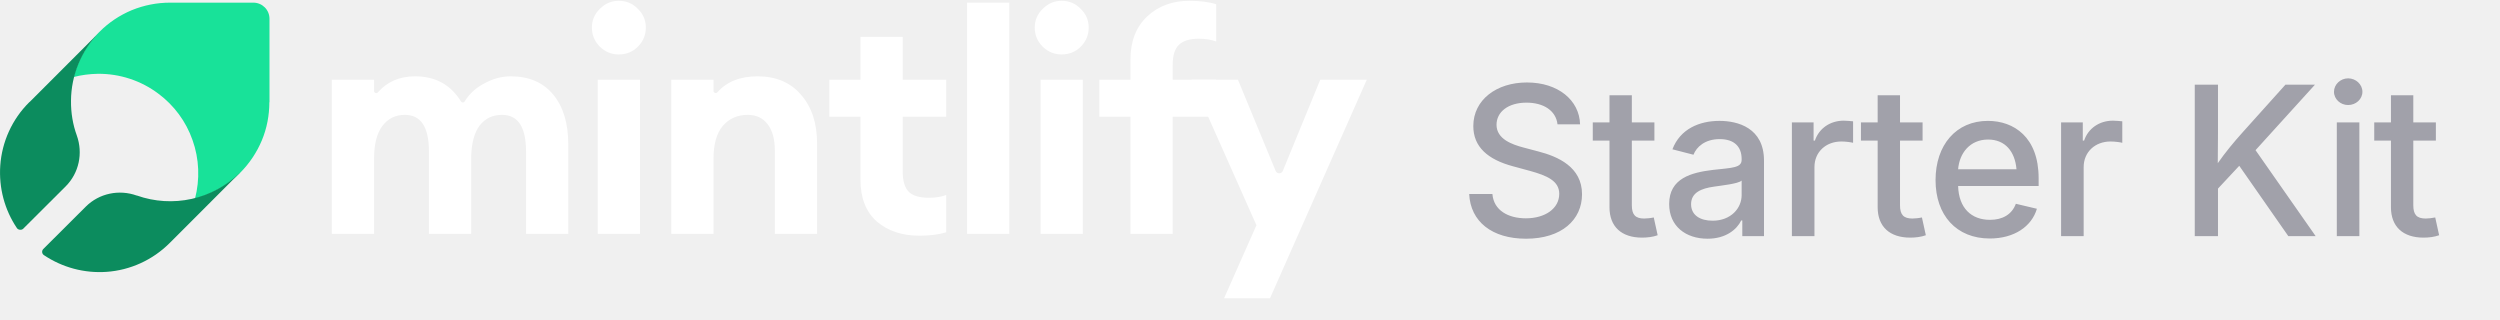
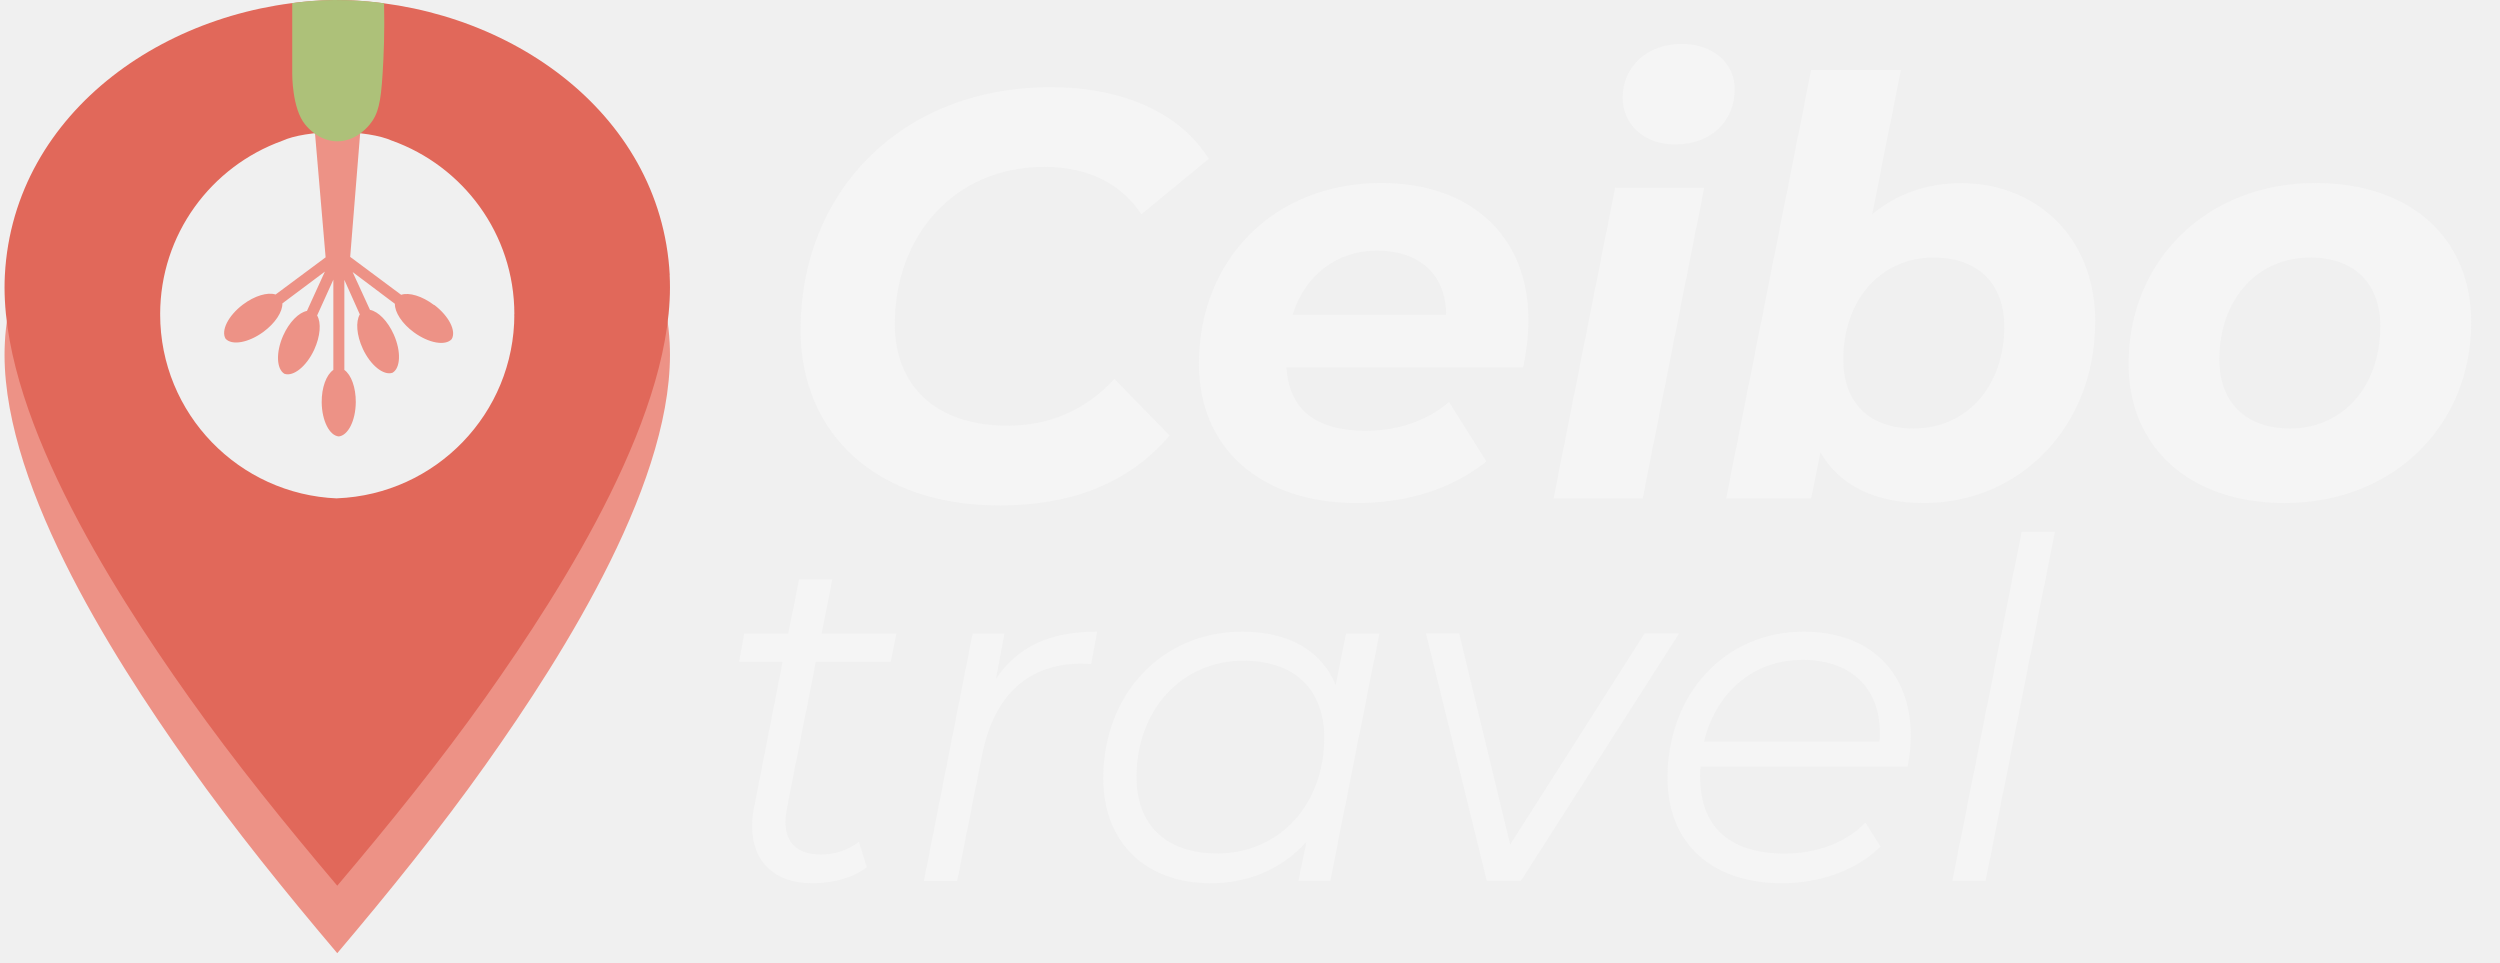
- <svg xmlns="http://www.w3.org/2000/svg" width="180" height="23" viewBox="0 0 180 23" fill="none">
-   <path d="M91.44 21.476H88.133L90.464 16.216L85.802 5.74H89.132L91.847 12.307C91.943 12.536 92.268 12.536 92.362 12.306L95.058 5.74H98.409L91.44 21.476Z" fill="white" />
-   <path d="M81.393 16.837V8.403H79.152V5.74H81.393V4.297C81.393 2.98 81.792 1.944 82.592 1.19C83.391 0.435 84.404 0.058 85.633 0.058C86.387 0.058 87.031 0.139 87.564 0.302V2.988C87.208 2.854 86.794 2.788 86.32 2.788C85.655 2.788 85.174 2.936 84.878 3.232C84.582 3.513 84.434 3.994 84.434 4.674V5.74H87.564V8.403H84.434V16.837H81.393Z" fill="white" />
-   <path d="M76.433 3.92C75.915 3.92 75.463 3.735 75.079 3.365C74.694 2.98 74.502 2.521 74.502 1.989C74.502 1.456 74.694 1.005 75.079 0.635C75.463 0.25 75.915 0.058 76.433 0.058C76.98 0.058 77.438 0.25 77.809 0.635C78.193 1.005 78.386 1.456 78.386 1.989C78.386 2.521 78.193 2.98 77.809 3.365C77.438 3.735 76.98 3.92 76.433 3.92ZM74.924 16.837V5.74H77.964V16.837H74.924Z" fill="white" />
-   <path d="M69.628 16.837V0.191H72.669V16.837H69.628Z" fill="white" />
-   <path d="M66.194 16.97C64.951 16.97 63.93 16.63 63.131 15.949C62.347 15.254 61.955 14.255 61.955 12.953V8.403H59.713V5.74H61.955V2.655H64.995V5.74H68.125V8.403H64.995V12.354C64.995 13.034 65.143 13.523 65.439 13.819C65.735 14.1 66.216 14.24 66.882 14.24C67.355 14.24 67.769 14.174 68.125 14.04V16.726C67.592 16.889 66.948 16.97 66.194 16.97Z" fill="white" />
-   <path d="M48.332 16.837V5.74H51.373V6.551C51.373 6.688 51.559 6.748 51.65 6.646C52.328 5.879 53.293 5.495 54.546 5.495C55.878 5.495 56.921 5.939 57.676 6.827C58.445 7.7 58.83 8.869 58.83 10.334V16.837H55.789V10.844C55.789 10.03 55.619 9.402 55.279 8.958C54.939 8.499 54.458 8.27 53.836 8.27C53.096 8.27 52.497 8.536 52.038 9.069C51.594 9.601 51.373 10.386 51.373 11.421V16.837H48.332Z" fill="white" />
-   <path d="M44.547 3.92C44.029 3.92 43.578 3.735 43.193 3.365C42.809 2.98 42.616 2.521 42.616 1.989C42.616 1.456 42.809 1.005 43.193 0.635C43.578 0.25 44.029 0.058 44.547 0.058C45.095 0.058 45.553 0.25 45.923 0.635C46.308 1.005 46.5 1.456 46.5 1.989C46.5 2.521 46.308 2.98 45.923 3.365C45.553 3.735 45.095 3.92 44.547 3.92ZM43.038 16.837V5.74H46.079V16.837H43.038Z" fill="white" />
-   <path d="M37.875 16.837V10.911C37.875 9.15 37.298 8.27 36.144 8.27C35.478 8.27 34.945 8.521 34.546 9.024C34.161 9.527 33.954 10.275 33.924 11.266V16.837H30.884V10.911C30.884 9.15 30.306 8.27 29.152 8.27C28.472 8.27 27.932 8.536 27.532 9.069C27.133 9.601 26.933 10.386 26.933 11.421V16.837H23.892V5.74H26.933V6.559C26.933 6.695 27.116 6.755 27.206 6.652C27.878 5.881 28.771 5.495 29.885 5.495C31.349 5.495 32.452 6.1 33.193 7.309C33.252 7.404 33.395 7.403 33.454 7.307C33.774 6.78 34.219 6.361 34.79 6.05C35.441 5.68 36.099 5.495 36.765 5.495C38.082 5.495 39.103 5.932 39.828 6.805C40.553 7.678 40.916 8.876 40.916 10.4V16.837H37.875Z" fill="white" />
-   <path d="M19.403 7.362V1.35C19.403 0.705 18.879 0.191 18.244 0.191H12.235C11.291 0.191 10.357 0.378 9.487 0.733C8.618 1.098 7.824 1.621 7.16 2.295L7.114 2.341C6.235 3.23 5.609 4.333 5.291 5.548C5.861 5.399 6.45 5.324 7.039 5.314C8.609 5.296 10.151 5.801 11.403 6.745C12.534 7.586 13.394 8.746 13.861 10.083C14.347 11.438 14.403 12.916 14.039 14.309C15.244 13.991 16.356 13.364 17.244 12.486L17.291 12.439C17.954 11.775 18.487 10.98 18.851 10.111C19.216 9.241 19.393 8.306 19.393 7.362H19.403Z" fill="#18E299" />
-   <path d="M5.112 7.26C5.121 5.416 5.857 3.646 7.151 2.324L2.151 7.326C2.133 7.344 2.114 7.354 2.095 7.372C0.876 8.583 0.14 10.204 0.019 11.918C-0.092 13.52 0.327 15.103 1.22 16.426C1.306 16.552 1.537 16.593 1.667 16.472L4.73 13.417C5.689 12.458 5.987 11.033 5.531 9.757C5.242 8.965 5.103 8.117 5.112 7.26Z" fill="#0C8C5E" />
-   <path d="M17.262 12.44C16.303 13.38 15.102 14.032 13.799 14.321C12.486 14.61 11.127 14.526 9.861 14.079C9.861 14.079 9.851 14.079 9.842 14.079C8.567 13.622 7.142 13.921 6.183 14.871L3.12 17.926C2.99 18.056 3.009 18.27 3.167 18.373C4.489 19.258 6.072 19.686 7.673 19.574C9.386 19.453 10.997 18.717 12.216 17.497L12.263 17.451L17.262 12.449V12.44Z" fill="#0C8C5E" />
-   <text x="105" y="17" font-family="Inter, ui-sans-serif, system-ui, -apple-system, sans-serif" font-size="15" font-weight="500" fill="#A1A1AA" letter-spacing="-0.01em">Starter Kit</text>
+ <svg xmlns="http://www.w3.org/2000/svg" width="148" height="57" viewBox="0 0 148 57" fill="none">
+   <svg x="0" y="0" width="40" height="57" viewBox="0 0 27 39">
+     <path d="M26.824 12.783L20.65 12.735C20.972 13.568 20.65 14.52 20.65 15.469C20.65 19.493 17.462 22.767 13.476 22.926C9.491 22.767 6.303 19.497 6.303 15.469C6.303 14.52 5.981 13.568 6.303 12.735L0.129 12.783C0.073 13.139 0.03 13.503 0.013 13.872C-0.274 19.287 4.252 26.436 7.466 30.971C9.328 33.597 11.37 36.12 13.472 38.604C13.472 38.604 13.472 38.604 13.476 38.604C13.476 38.604 13.476 38.604 13.481 38.604C15.583 36.12 17.625 33.597 19.488 30.971C22.701 26.436 27.227 19.287 26.94 13.872C26.919 13.503 26.88 13.139 26.824 12.783Z" fill="#ed9286" />
+     <path d="M26.944 11.139C26.588 4.467 20.187 0.069 13.476 0C6.766 0.069 0.369 4.467 0.013 11.139C-0.274 16.554 4.252 23.702 7.466 28.238C9.328 30.864 11.37 33.387 13.472 35.871C13.472 35.871 13.472 35.871 13.476 35.871C13.476 35.871 13.476 35.871 13.481 35.871C15.583 33.387 17.625 30.864 19.488 28.238C22.701 23.702 27.227 16.554 26.94 11.139H26.944ZM13.476 20.188C9.491 20.029 6.303 16.76 6.303 12.731C6.303 9.491 8.367 6.741 11.25 5.703C11.709 5.492 12.533 5.351 13.472 5.351C14.412 5.351 15.219 5.488 15.682 5.694C18.574 6.724 20.65 9.479 20.65 12.727C20.65 16.751 17.462 20.025 13.476 20.184V20.188Z" fill="#E1685A" />
+     <path d="M17.394 12.353C16.913 11.989 16.386 11.834 16.064 11.941L14 10.405C14.137 8.723 14.27 7.037 14.408 5.355C14.33 5.411 14.214 5.488 14.06 5.548C13.807 5.647 13.592 5.647 13.472 5.643C13.365 5.643 13.163 5.638 12.927 5.548C12.769 5.488 12.653 5.415 12.571 5.355C12.717 7.046 12.859 8.736 13.005 10.423L10.979 11.929C10.658 11.826 10.13 11.976 9.649 12.341C9.057 12.791 8.757 13.396 8.954 13.722C9.212 14.001 9.877 13.885 10.477 13.448C10.967 13.091 11.263 12.628 11.254 12.289L12.975 11.002L12.249 12.594C11.919 12.658 11.529 13.044 11.284 13.598C10.984 14.276 11.014 14.954 11.34 15.142C11.7 15.263 12.228 14.842 12.541 14.168C12.794 13.619 12.833 13.07 12.661 12.778L13.318 11.328V14.984C13.035 15.177 12.841 15.692 12.846 16.297C12.854 17.039 13.159 17.644 13.537 17.678C13.914 17.64 14.219 17.039 14.227 16.297C14.232 15.692 14.039 15.177 13.764 14.984V11.336L14.39 12.735C14.219 13.027 14.257 13.576 14.511 14.126C14.824 14.799 15.351 15.22 15.712 15.1C16.042 14.911 16.068 14.233 15.768 13.555C15.523 13.001 15.133 12.615 14.802 12.551L14.099 11.019C14.669 11.448 15.24 11.877 15.811 12.306C15.802 12.645 16.098 13.109 16.587 13.465C17.188 13.902 17.853 14.018 18.11 13.739C18.308 13.413 18.003 12.808 17.415 12.358L17.394 12.353Z" fill="#ed9286" />
+     <path d="M15.373 0.133C14.794 0.052 14.116 -0.004 13.365 0C12.734 0.005 12.159 0.056 11.653 0.125C11.653 1.18 11.657 2.107 11.653 2.991C11.653 2.991 11.64 4.398 12.181 5.05C12.267 5.153 12.73 5.716 13.472 5.724C14.172 5.728 14.639 5.226 14.785 5.05C15.141 4.621 15.24 4.149 15.313 2.991C15.36 2.257 15.399 1.287 15.373 0.133Z" fill="#adc179" />
+   </svg>
+   <svg x="0" y="2.6" width="148" height="54.4" viewBox="0 0 101 38">
+     <path d="M31.915 11.821C31.915 6.112 36.074 1.79 42.257 1.79C45.204 1.79 47.607 2.839 48.794 4.751L46.011 7.044C45.157 5.778 43.823 5.085 41.994 5.085C38.236 5.085 35.811 7.976 35.811 11.582C35.811 14.114 37.477 15.787 40.471 15.787C42.158 15.787 43.655 15.189 44.893 13.854L47.176 16.195C45.415 18.249 42.991 19.086 40.139 19.086C35.052 19.086 31.915 16.125 31.915 11.825V11.821Z" fill="#f5f5f5" />
+     <path d="M61.798 13.373H52.004C52.125 15.115 53.19 15.999 55.309 15.999C56.616 15.999 57.854 15.57 58.73 14.807L60.275 17.265C58.799 18.457 56.875 18.986 54.925 18.986C50.929 18.986 48.388 16.719 48.388 13.23C48.388 8.93 51.477 5.752 55.926 5.752C59.658 5.752 62.014 7.972 62.014 11.413C62.014 12.107 61.919 12.774 61.798 13.373ZM52.263 11.201H58.609C58.609 9.506 57.47 8.548 55.758 8.548C54.045 8.548 52.763 9.597 52.263 11.201Z" fill="#f5f5f5" />
+     <path d="M65.599 5.947H69.284L66.738 18.796H63.053L65.599 5.947ZM65.91 2.219C65.91 0.975 66.885 -7.40486e-05 68.356 -7.40486e-05C69.663 -7.40486e-05 70.544 0.811 70.544 1.864C70.544 3.225 69.547 4.157 68.071 4.157C66.764 4.157 65.91 3.299 65.91 2.224V2.219Z" fill="#f5f5f5" />
+     <path d="M85.45 11.509C85.45 15.831 82.335 18.986 78.366 18.986C76.394 18.986 74.897 18.293 74.086 16.884L73.706 18.796H70.19L73.706 1.075H77.417L76.23 7.044C77.205 6.233 78.439 5.757 79.915 5.757C82.888 5.757 85.455 7.859 85.455 11.513L85.45 11.509ZM81.692 11.678C81.692 9.935 80.622 8.834 78.767 8.834C76.606 8.834 75.035 10.555 75.035 13.061C75.035 14.803 76.079 15.904 77.934 15.904C80.122 15.904 81.692 14.183 81.692 11.678Z" fill="#f5f5f5" />
+     <path d="M86.831 13.23C86.831 8.956 90.063 5.752 94.558 5.752C98.481 5.752 101 8.019 101 11.509C101 15.783 97.79 18.986 93.273 18.986C89.372 18.986 86.831 16.693 86.831 13.23ZM97.242 11.678C97.242 9.935 96.198 8.834 94.343 8.834C92.155 8.834 90.585 10.555 90.585 13.061C90.585 14.803 91.655 15.904 93.51 15.904C95.672 15.904 97.242 14.183 97.242 11.678Z" fill="#f5f5f5" />
+     <path d="M31.367 31.518C31.328 31.752 31.29 31.965 31.29 32.16C31.29 33.035 31.773 33.521 32.761 33.521C33.322 33.521 33.865 33.347 34.327 32.996L34.655 34.045C34.016 34.531 33.166 34.709 32.39 34.709C30.862 34.709 29.913 33.833 29.913 32.377C29.913 32.125 29.93 31.852 29.991 31.579L31.173 25.549H29.374L29.585 24.383H31.406L31.851 22.146H33.227L32.782 24.383H35.88L35.647 25.549H32.549L31.367 31.518Z" fill="#f5f5f5" />
+     <path d="M44.182 24.301L43.931 25.644C43.798 25.644 43.698 25.627 43.543 25.627C41.377 25.627 39.923 26.871 39.418 29.42L38.391 34.613H37.015L39.03 24.383H40.346L39.996 26.251C40.907 24.907 42.24 24.305 44.177 24.305L44.182 24.301Z" fill="#f5f5f5" />
+     <path d="M55.852 24.379L53.82 34.609H52.504L52.832 32.996C51.866 34.067 50.511 34.709 48.863 34.709C46.248 34.709 44.432 33.074 44.432 30.374C44.432 26.871 46.87 24.305 50.179 24.305C52.116 24.305 53.471 25.103 54.049 26.52L54.476 24.383H55.852V24.379ZM53.57 28.696C53.57 26.694 52.349 25.506 50.222 25.506C47.685 25.506 45.808 27.53 45.808 30.309C45.808 32.311 47.029 33.477 49.156 33.477C51.693 33.477 53.57 31.475 53.57 28.692V28.696Z" fill="#f5f5f5" />
+     <path d="M68.244 24.379L61.703 34.609H60.292L57.777 24.379H59.149L61.259 33.109L66.816 24.379H68.248H68.244Z" fill="#f5f5f5" />
+     <path d="M69.133 29.884C69.115 30.018 69.115 30.157 69.115 30.291C69.115 32.333 70.276 33.482 72.619 33.482C73.974 33.482 75.195 32.996 75.95 32.199L76.571 33.191C75.622 34.145 74.094 34.709 72.507 34.709C69.564 34.709 67.765 33.035 67.765 30.352C67.765 26.871 70.147 24.305 73.396 24.305C76.088 24.305 77.827 25.918 77.827 28.64C77.827 29.069 77.771 29.494 77.693 29.884H69.137H69.133ZM69.271 28.852H76.528C76.545 28.718 76.545 28.601 76.545 28.484C76.545 26.538 75.246 25.471 73.352 25.471C71.303 25.471 69.771 26.815 69.271 28.857V28.852Z" fill="#f5f5f5" />
+     <path d="M82.413 20.178H83.785L80.92 34.609H79.544L82.409 20.178H82.413Z" fill="#f5f5f5" />
+   </svg>
</svg>
